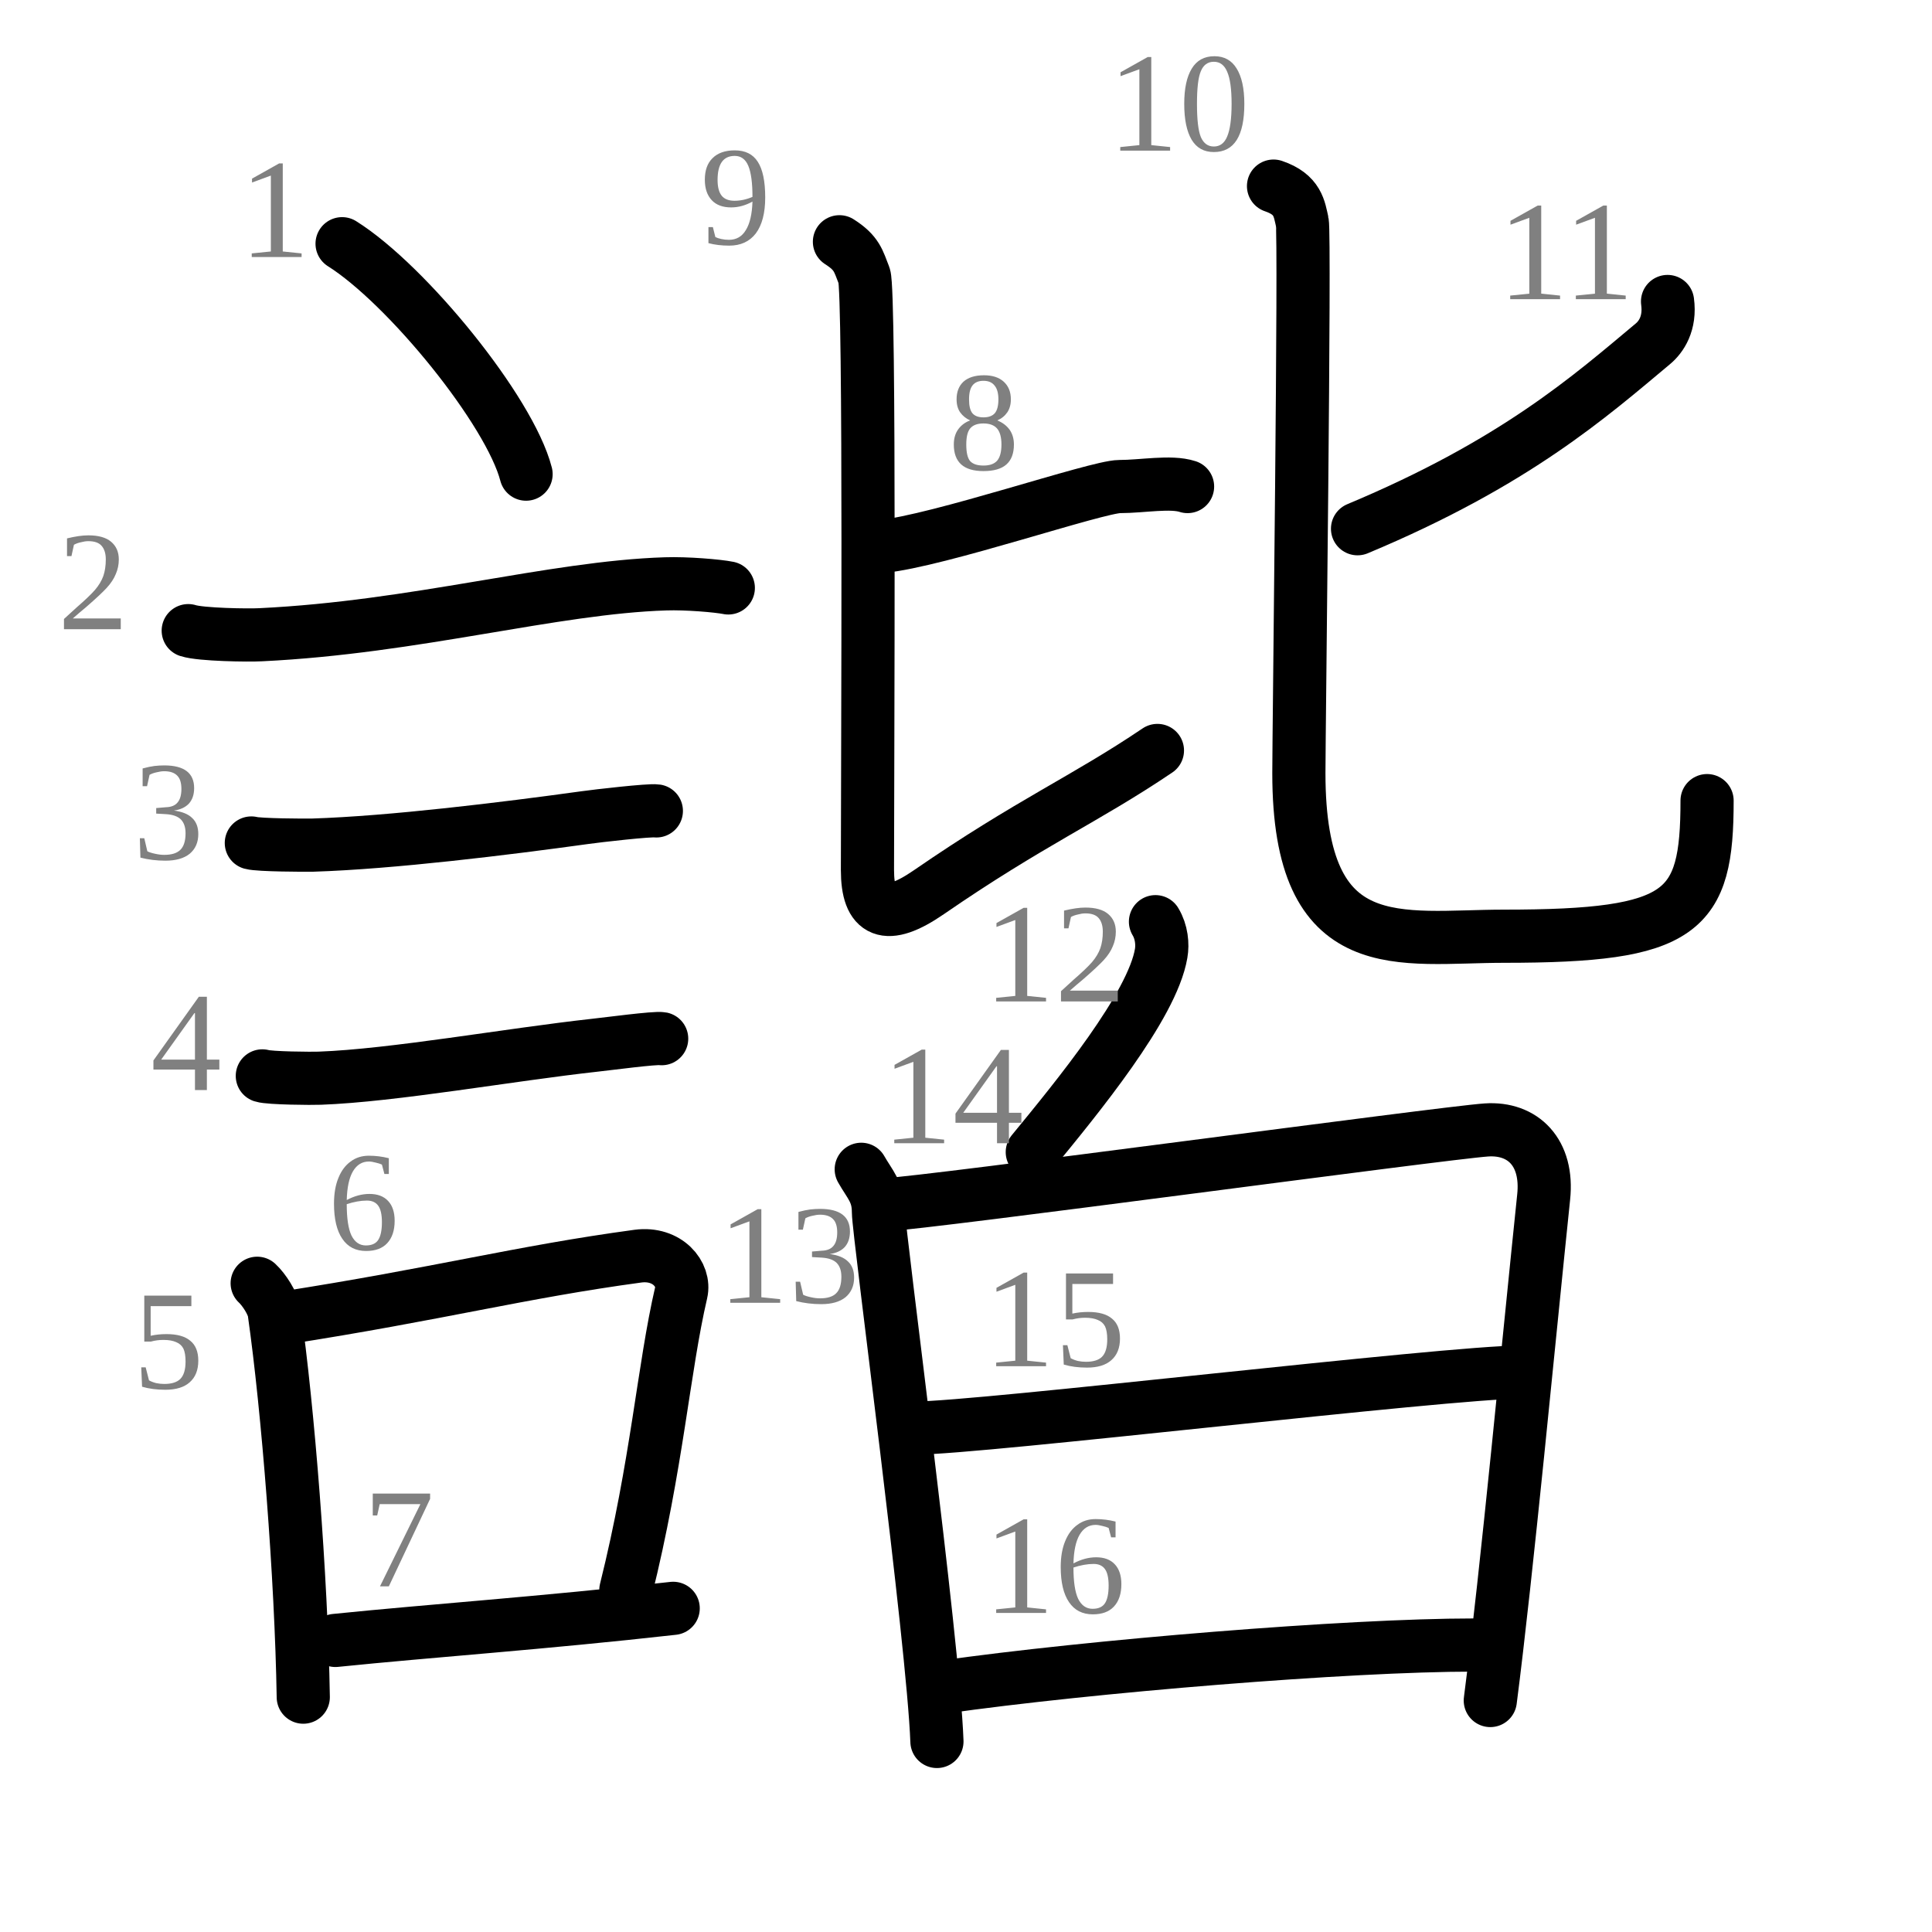
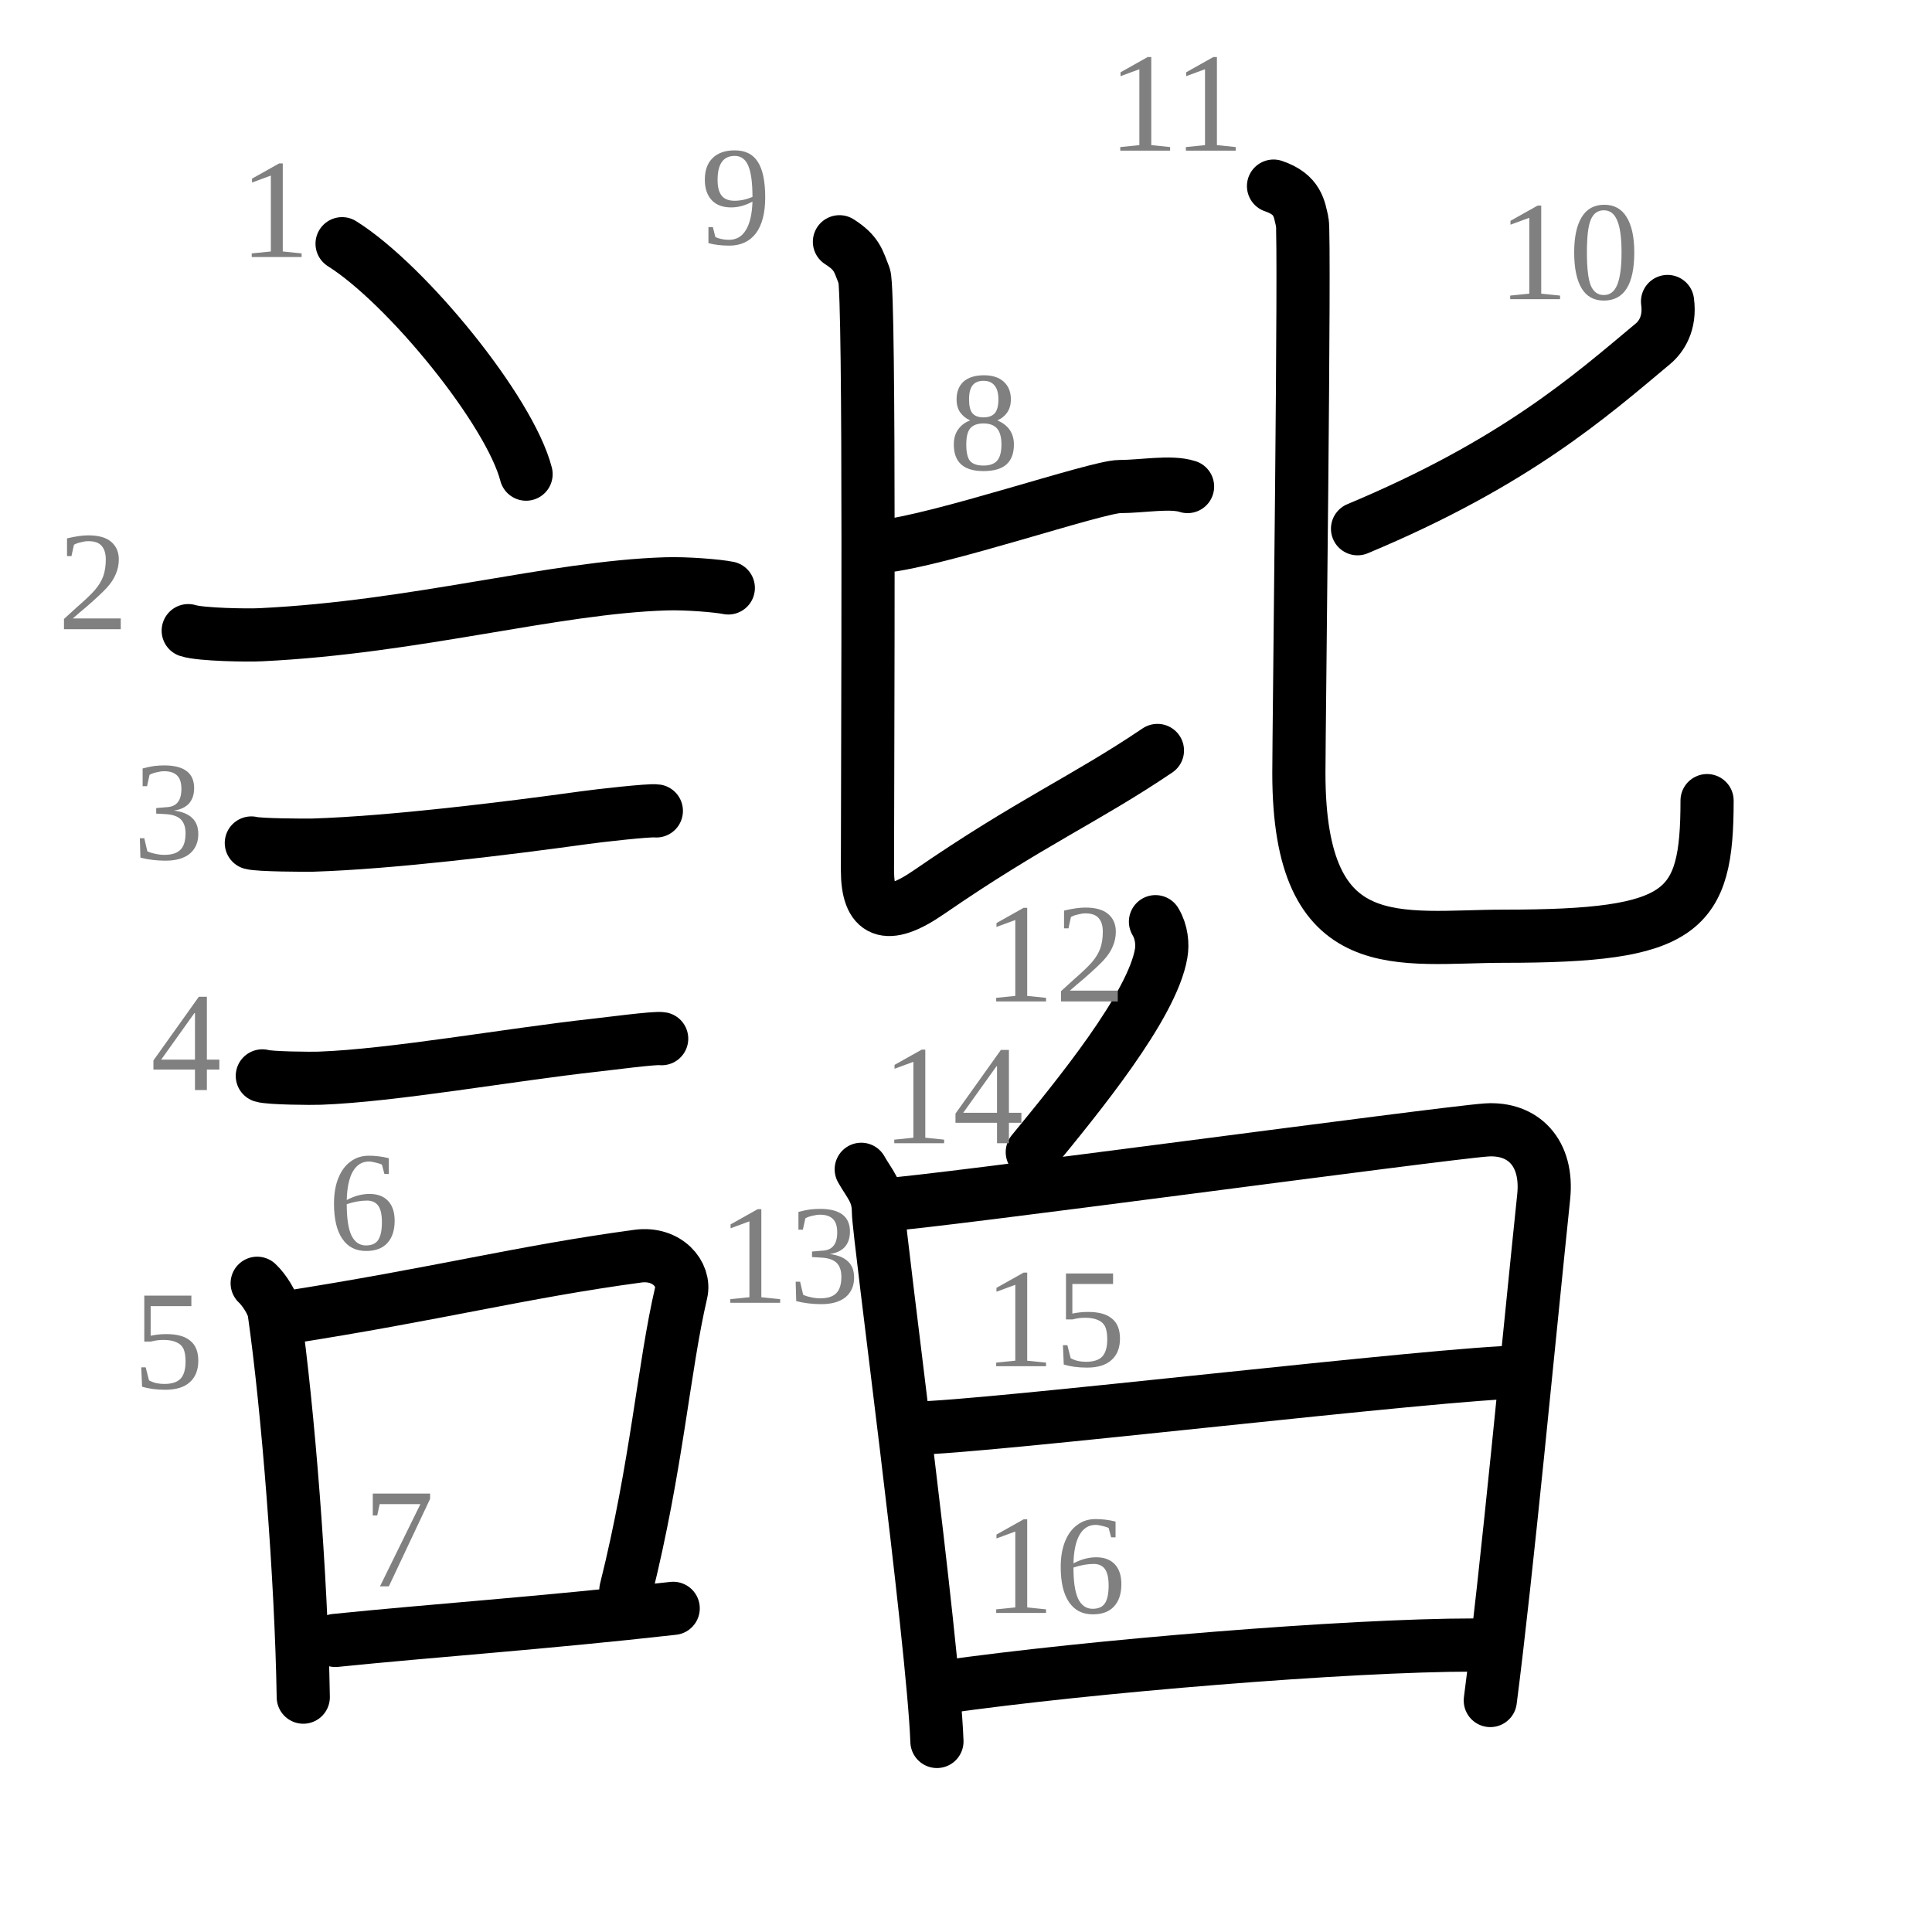
<svg xmlns="http://www.w3.org/2000/svg" xmlns:ns1="http://kanjivg.tagaini.net" width="109" height="109" viewBox="0 0 109 109">
  <g id="kvg:StrokePaths_08ae7" style="fill:none;stroke:#000000;stroke-width:3;stroke-linecap:round;stroke-linejoin:round;">
    <g id="kvg:08ae7" ns1:element="諧">
      <g id="kvg:08ae7-g1" ns1:element="言" ns1:position="left" ns1:radical="general">
        <path id="kvg:08ae7-s1" ns1:type="㇔" d="M19.3,13.75c3.66,2.3,9.46,9.43,10.38,13" />
        <path id="kvg:08ae7-s2" ns1:type="㇐" d="M10.62,35.58c0.71,0.23,3.4,0.27,4.1,0.23c8.73-0.42,16.48-2.67,22.83-2.87c1.18-0.04,2.95,0.11,3.54,0.23" />
        <path id="kvg:08ae7-s3" ns1:type="㇐" d="M14.18,47.56c0.43,0.12,3.04,0.13,3.47,0.12c4.44-0.14,10.86-0.93,15.34-1.55c0.7-0.1,3.68-0.44,4.04-0.38" />
        <path id="kvg:08ae7-s4" ns1:type="㇐" d="M14.8,60.7c0.4,0.13,2.84,0.15,3.24,0.13c4.15-0.15,10.71-1.33,15.52-1.86c0.66-0.07,3.44-0.44,3.77-0.37" />
        <g id="kvg:08ae7-g2" ns1:element="口">
          <path id="kvg:08ae7-s5" ns1:type="㇑" d="M14.51,72.4c0.39,0.36,0.89,1.14,0.96,1.63C16.25,79.5,17,89,17.11,95.75" />
          <path id="kvg:08ae7-s6" ns1:type="㇕b" d="M15.94,74.37c8.81-1.37,13.4-2.6,20.05-3.5c1.67-0.22,2.68,1.04,2.44,2.06c-0.99,4.25-1.36,9.72-3.12,16.78" />
          <path id="kvg:08ae7-s7" ns1:type="㇐b" d="M18.92,92.55C24.3,92,30.6,91.57,37.98,90.74" />
        </g>
      </g>
      <g id="kvg:08ae7-g3" ns1:element="皆" ns1:position="right">
        <g id="kvg:08ae7-g4" ns1:element="比" ns1:position="top">
          <g id="kvg:08ae7-g5" ns1:position="left">
            <path id="kvg:08ae7-s8" ns1:type="㇐b" d="M49.75,30.83c3.19-0.31,12.14-3.38,13.42-3.38c1.28,0,2.88-0.31,3.83,0" />
            <path id="kvg:08ae7-s9" ns1:type="㇙" d="M47.36,13.64c1,0.64,1.06,1.07,1.4,1.93c0.33,0.86,0.18,27.68,0.18,33.51c0,2.42,1.05,2.92,3.46,1.26c5.75-3.96,8.8-5.23,12.9-8" />
          </g>
          <g id="kvg:08ae7-g6" ns1:element="匕" ns1:position="right">
            <path id="kvg:08ae7-s10" ns1:type="㇒" d="M94.08,17.01c0.17,1.24-0.37,2.01-0.83,2.39c-3.52,2.94-7.76,6.71-16.66,10.43" />
            <path id="kvg:08ae7-s11" ns1:type="㇟" d="M71.85,10.5c1.39,0.47,1.45,1.29,1.62,2.02c0.17,0.73-0.19,28.82-0.19,31.1c0,10.68,5.72,9.2,11.58,9.2c10.13,0,11.45-1.33,11.45-7.65" />
          </g>
        </g>
        <g id="kvg:08ae7-g7" ns1:element="白" ns1:position="bottom">
          <g id="kvg:08ae7-g8" ns1:position="top">
            <path id="kvg:08ae7-s12" ns1:type="㇒" d="M65.19,52c0.35,0.58,0.41,1.28,0.32,1.79c-0.5,2.97-4.75,8.14-7.27,11.21" />
          </g>
          <g id="kvg:08ae7-g9" ns1:element="日" ns1:position="bottom">
            <path id="kvg:08ae7-s13" ns1:type="㇑" d="M48.59,65.97c0.48,0.85,0.97,1.28,0.97,2.41c0,1.13,3.1,24.28,3.3,29.87" />
            <path id="kvg:08ae7-s14" ns1:type="㇕a" d="M49.85,67.98c2.72-0.14,31.53-4.06,34.01-4.23c2.06-0.14,3.5,1.27,3.23,3.79c-0.83,7.96-2.08,21.21-3.01,28.4" />
            <path id="kvg:08ae7-s15" ns1:type="㇐a" d="M51.61,80.57c3.68,0,30.06-3.16,34.22-3.16" />
            <path id="kvg:08ae7-s16" ns1:type="㇐a" d="M53.15,95.19c8.35-1.19,22.94-2.38,29.98-2.38" />
          </g>
        </g>
      </g>
    </g>
  </g>
  <g id="kvg:StrokeNumbers_08ae7" style="font-size:8;fill:#808080">
    <text transform="matrix(1 0 0 1 13.50 14.50)">1</text>
    <text transform="matrix(1 0 0 1 3.25 35.50)">2</text>
    <text transform="matrix(1 0 0 1 7.50 48.48)">3</text>
    <text transform="matrix(1 0 0 1 8.50 61.50)">4</text>
    <text transform="matrix(1 0 0 1 7.50 78.33)">5</text>
    <text transform="matrix(1 0 0 1 18.50 70.50)">6</text>
    <text transform="matrix(1 0 0 1 20.50 89.50)">7</text>
    <text transform="matrix(1 0 0 1 53.50 26.50)">8</text>
    <text transform="matrix(1 0 0 1 39.50 13.78)">9</text>
-     <text transform="matrix(1 0 0 1 62.50 8.50)">10</text>
-     <text transform="matrix(1 0 0 1 84.50 16.88)">11</text>
+     <text transform="matrix(1 0 0 1 84.50 16.88)">10</text>
+     <text transform="matrix(1 0 0 1 62.50 8.50)">11</text>
    <text transform="matrix(1 0 0 1 55.50 56.50)">12</text>
    <text transform="matrix(1 0 0 1 40.50 73.50)">13</text>
    <text transform="matrix(1 0 0 1 49.75 64.50)">14</text>
    <text transform="matrix(1 0 0 1 55.50 77.08)">15</text>
    <text transform="matrix(1 0 0 1 55.50 91.00)">16</text>
  </g>
</svg>
